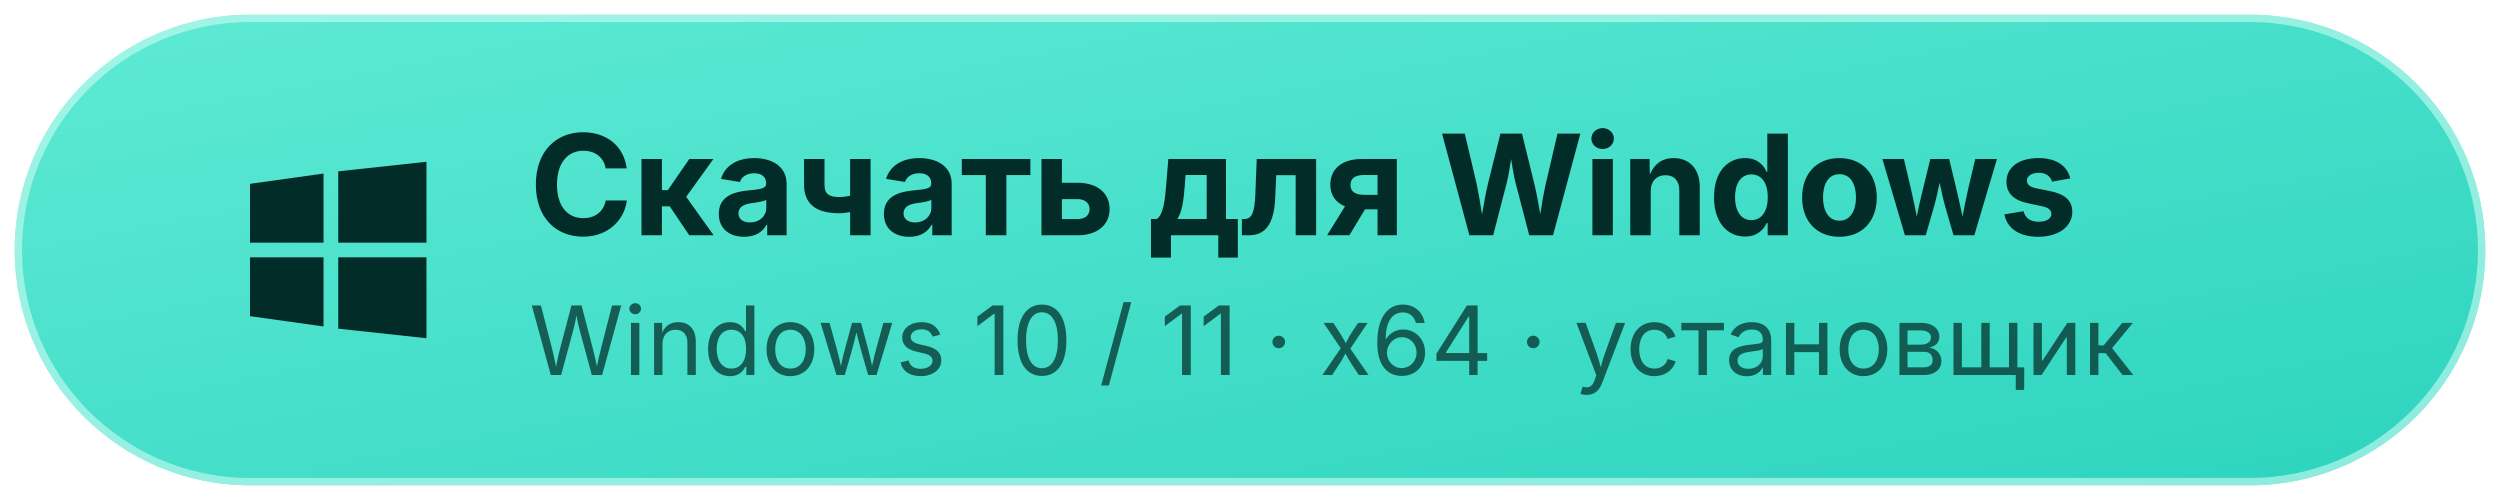
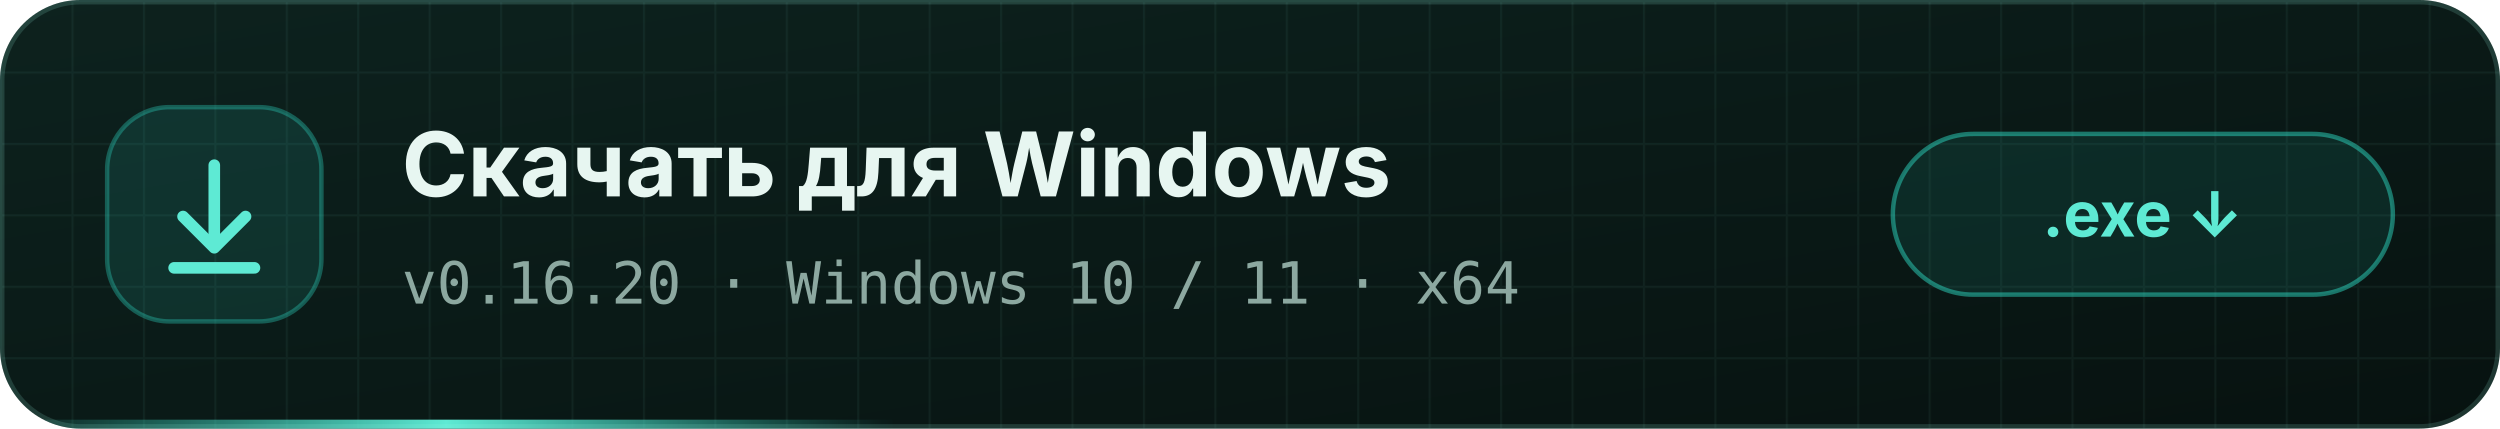
- <svg xmlns="http://www.w3.org/2000/svg" width="340" height="68" viewBox="0 0 340 68">
+ <svg xmlns="http://www.w3.org/2000/svg" width="560" height="96" viewBox="0 0 560 96">
  <defs>
-     <linearGradient id="b" x1="0" y1="0" x2="1" y2="1">
-       <stop offset="0" stop-color="#5eead4" />
-       <stop offset="1" stop-color="#2dd4bf" />
+     <linearGradient id="bg" x1="0" y1="0" x2="1" y2="1">
+       <stop offset="0" stop-color="#0d221e" />
+       <stop offset="1" stop-color="#071210" />
    </linearGradient>
+     <pattern id="grid" width="16" height="16" patternUnits="userSpaceOnUse">
+       <path d="M16 0H0V16" fill="none" stroke="#99f6e4" stroke-opacity=".05" />
+     </pattern>
+     <linearGradient id="line" x1="0" x2="1">
+       <stop offset="0" stop-color="#2dd4bf" stop-opacity="0" />
+       <stop offset=".5" stop-color="#5eead4" />
+       <stop offset="1" stop-color="#2dd4bf" stop-opacity="0" />
+     </linearGradient>
+     <clipPath id="c">
+       <rect width="560" height="96" rx="18" />
+     </clipPath>
  </defs>
-   <rect x="2" y="2" width="336" height="64" rx="32" fill="url(#b)" />
-   <rect x="2.5" y="2.5" width="335" height="63" rx="31.5" fill="none" stroke="#ccfbf1" stroke-opacity=".6" />
-   <g transform="translate(34 22)" fill="#022c27">
-     <path d="M0 3 L10 1.6 V11 H0 Z" />
-     <path d="M12 1.3 L24 0 V11 H12 Z" />
-     <path d="M0 13 H10 V22.4 L0 21 Z" />
-     <path d="M12 13 H24 V24 L12 22.7 Z" />
+   <style>.run{animation:r 4s linear infinite}@keyframes r{from{transform:translateX(-200px)}to{transform:translateX(560px)}}</style>
+   <g clip-path="url(#c)">
+     <rect width="560" height="96" fill="url(#bg)" />
+     <rect width="560" height="96" fill="url(#grid)" />
+     <rect class="run" y="94" width="200" height="2" fill="url(#line)" />
  </g>
-   <g font-family="'Segoe UI', 'Inter', Arial, sans-serif" fill="#022c27">
-     <text x="72" y="32" font-size="19" font-weight="700">Скачать для Windows</text>
-     <text x="72" y="51" font-size="13" fill-opacity=".72">Windows 10 / 11 · x64 · установщик</text>
+   <rect x=".5" y=".5" width="559" height="95" rx="17.5" fill="none" stroke="#99f6e4" stroke-opacity=".16" />
+   <g transform="translate(24 24)">
+     <rect width="48" height="48" rx="14" fill="#2dd4bf" fill-opacity=".12" stroke="#2dd4bf" stroke-opacity=".35" />
+     <g fill="none" stroke="#5eead4" stroke-width="2.6" stroke-linecap="round" stroke-linejoin="round">
+       <path d="M24 13 V31" />
+       <path d="M17 24.5 L24 31.5 L31 24.5" />
+       <path d="M15 36 H33" />
+     </g>
+   </g>
+   <g font-family="'Segoe UI','Inter',Arial,sans-serif">
+     <text x="90" y="44" font-size="20" font-weight="700" fill="#e7f6f1">Скачать для Windows</text>
+     <text x="90" y="68" font-size="13" fill="#8ca8a0" font-family="'IBM Plex Mono','Cascadia Mono',Consolas,monospace">v0.16.20 · Windows 10 / 11 · x64</text>
+   </g>
+   <g transform="translate(424 30)">
+     <rect width="112" height="36" rx="18" fill="#2dd4bf" fill-opacity=".1" stroke="#2dd4bf" stroke-opacity=".5" />
+     <text x="56" y="23" text-anchor="middle" font-family="'Segoe UI','Inter',Arial,sans-serif" font-size="14" font-weight="700" fill="#5eead4">.exe  ↓</text>
  </g>
</svg>
